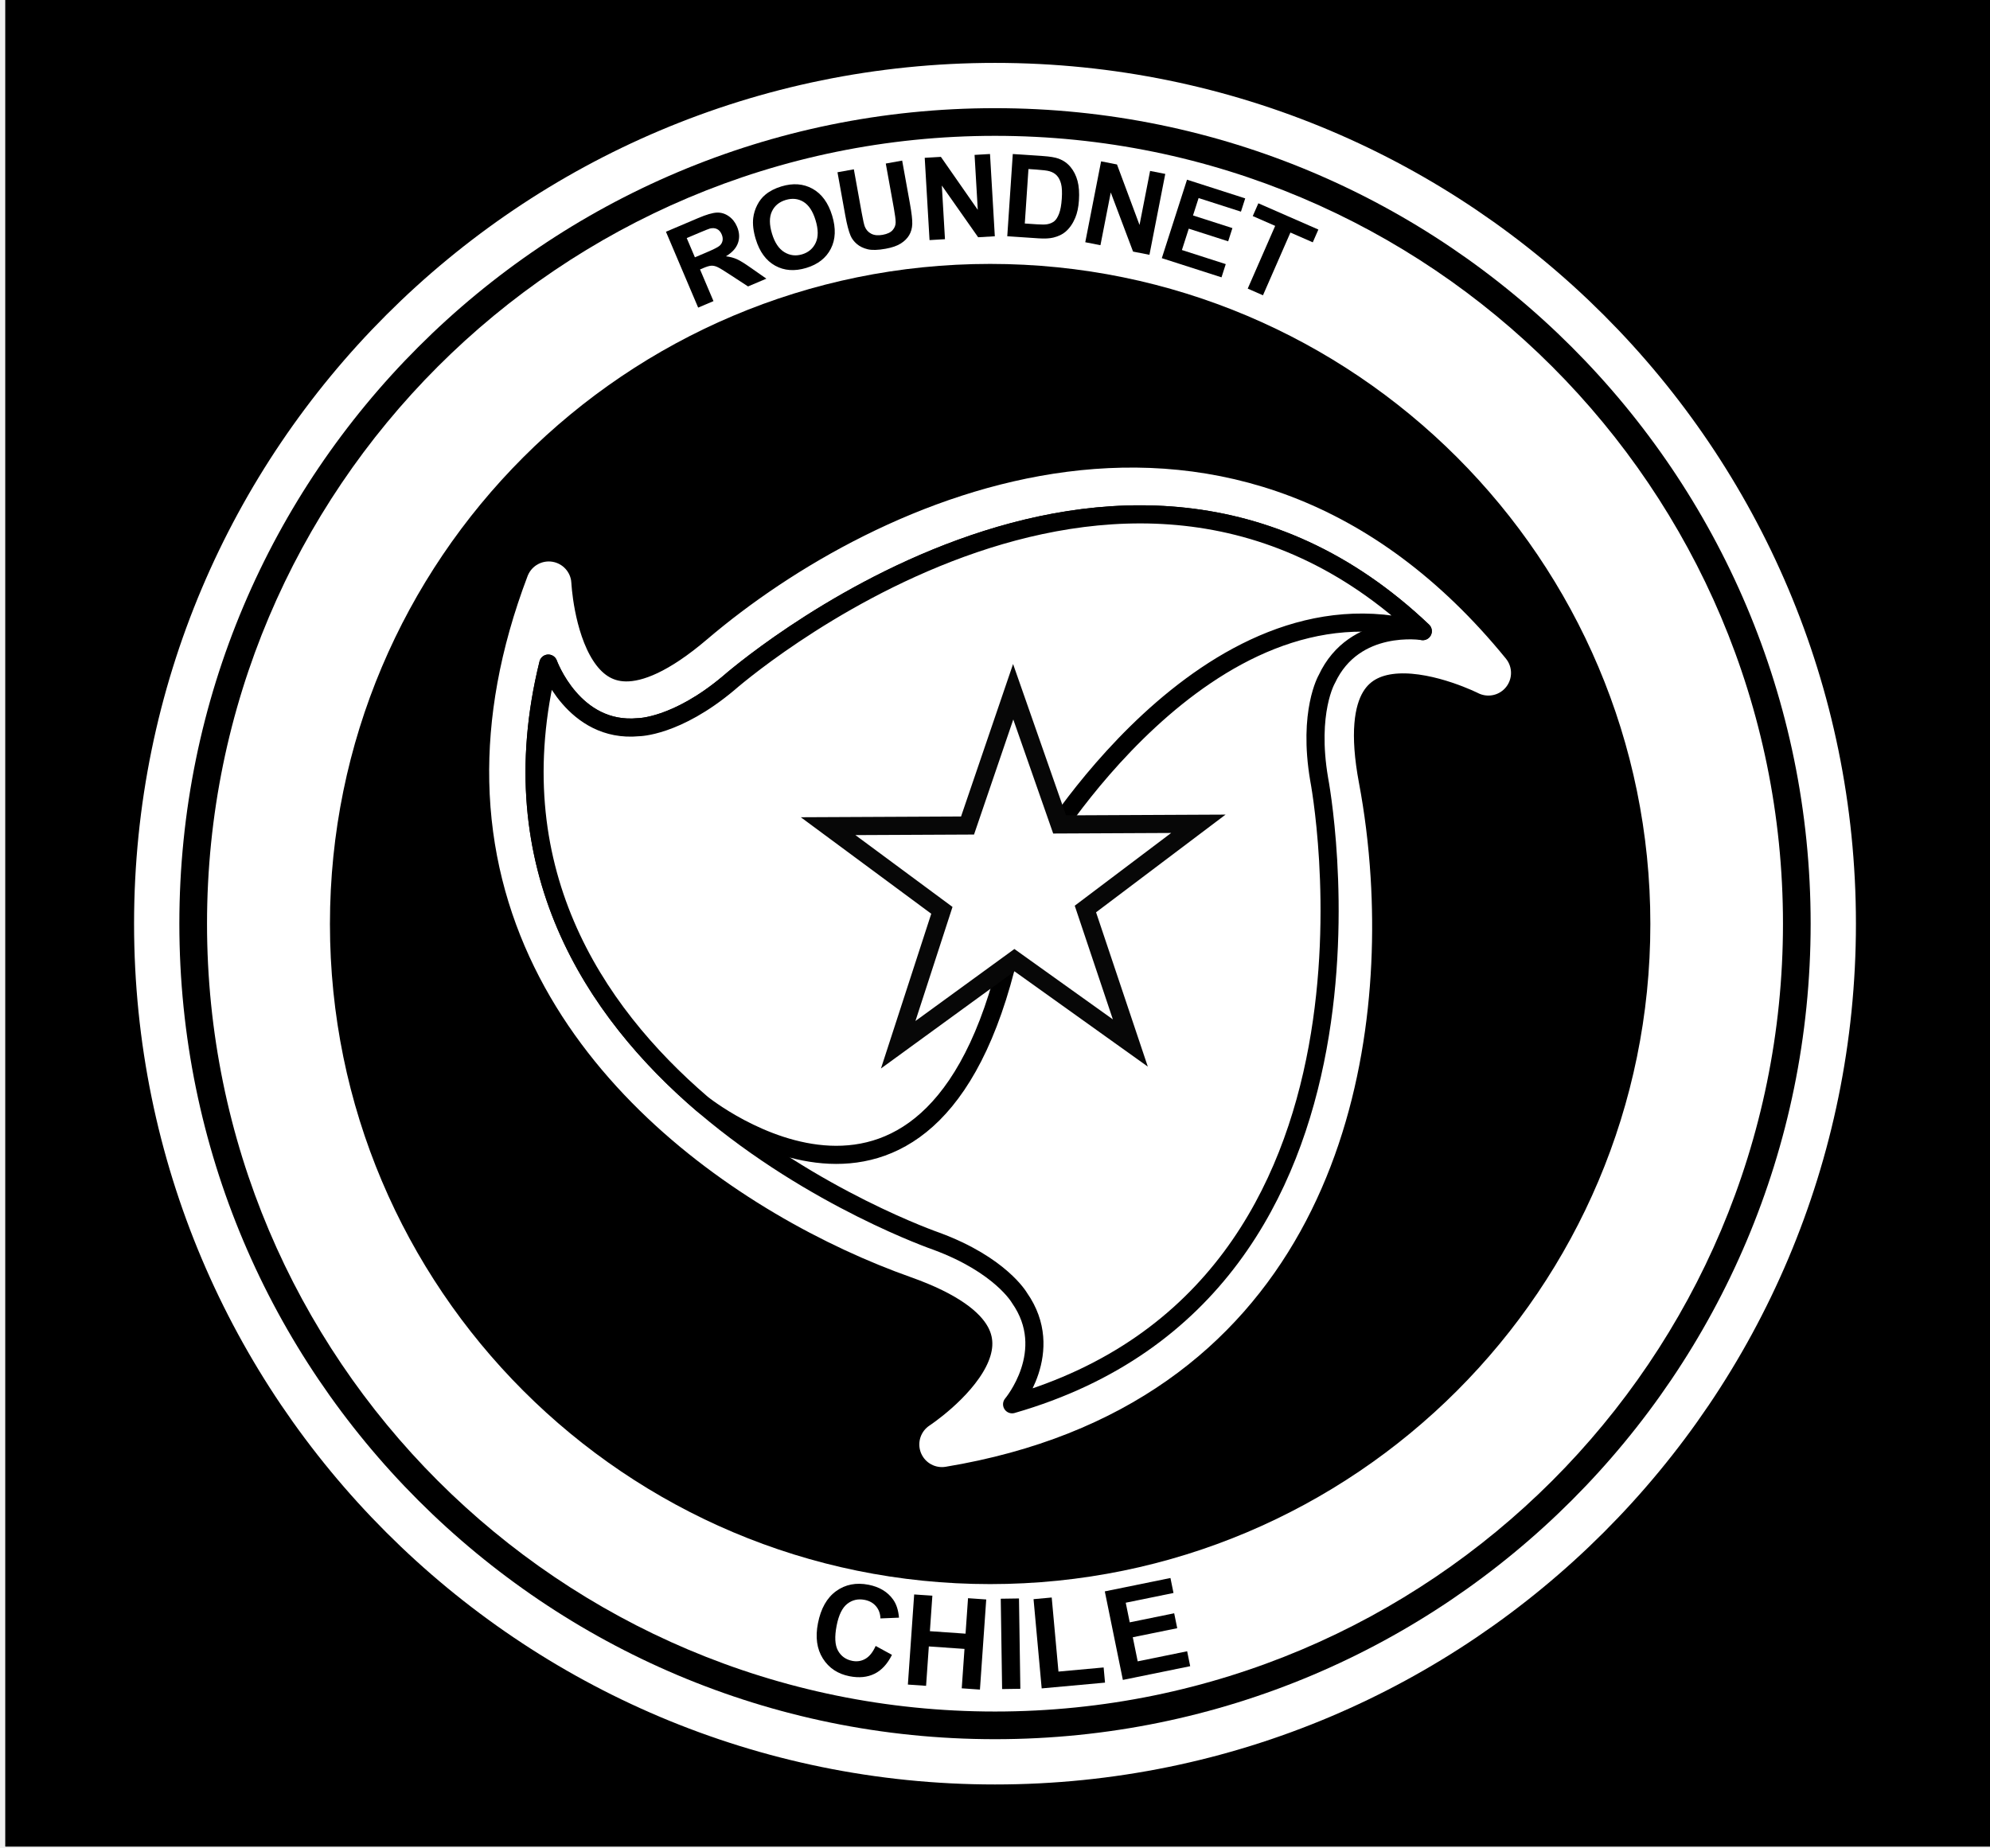
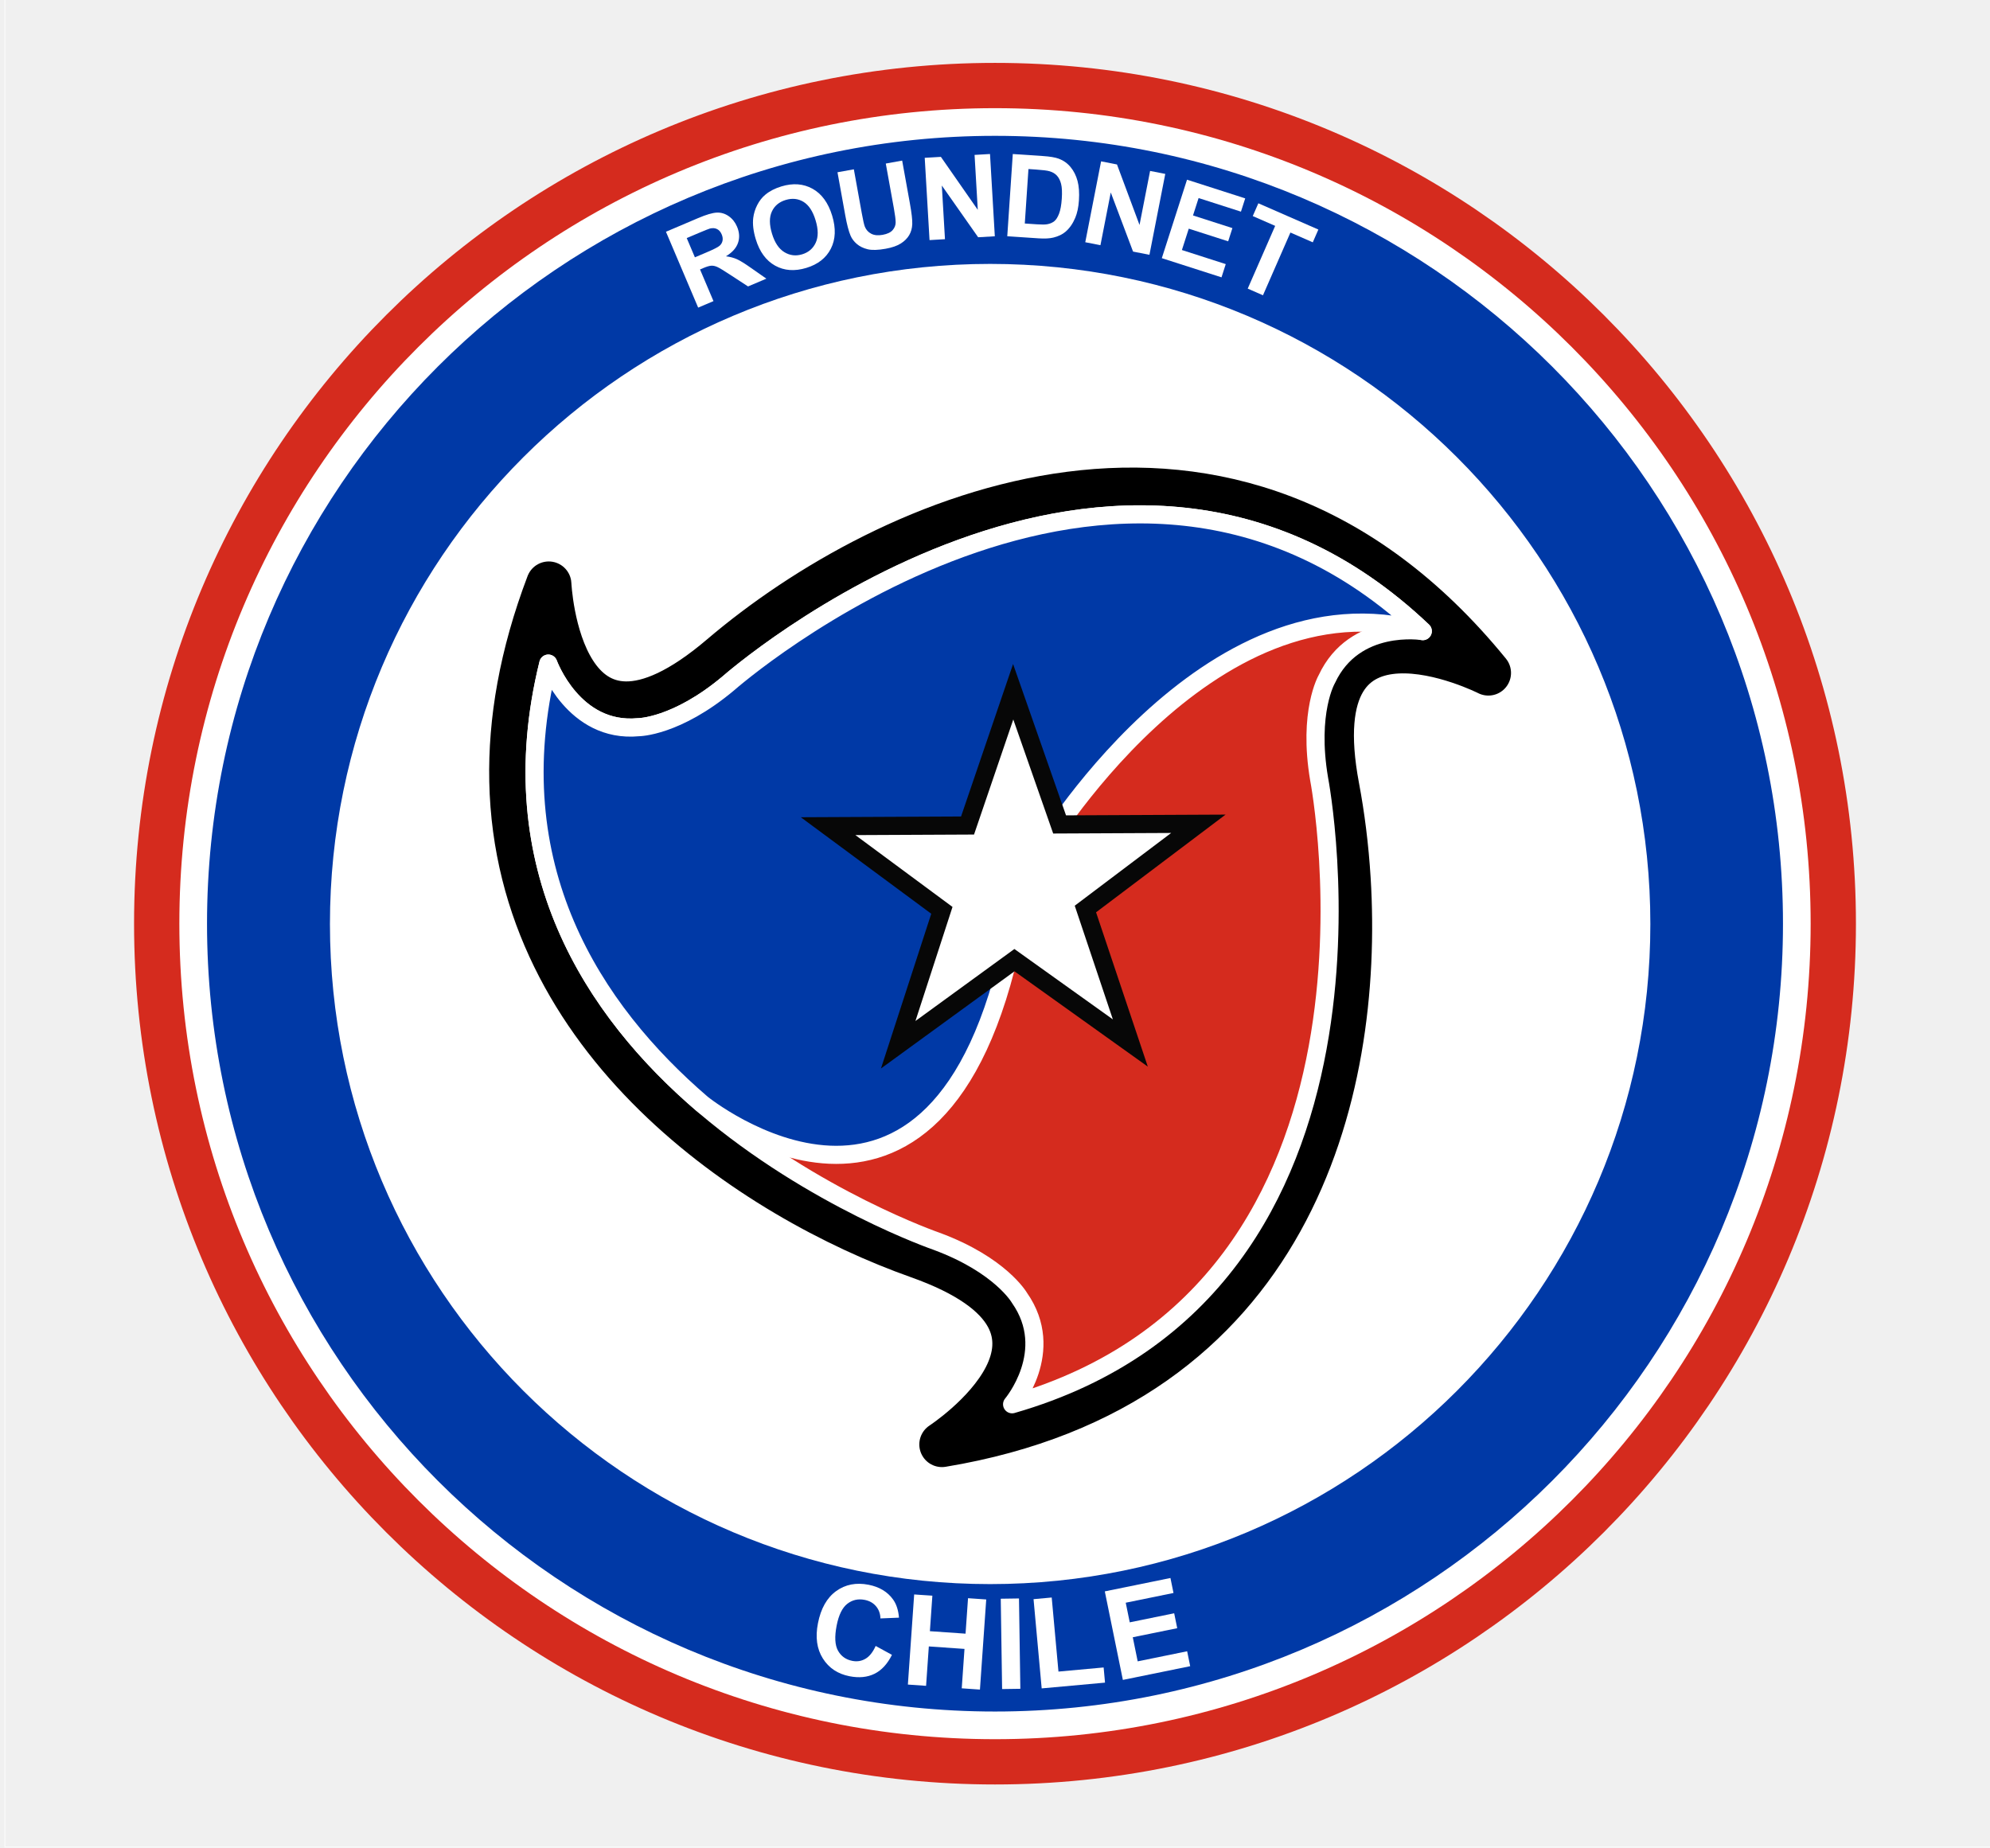
<svg xmlns="http://www.w3.org/2000/svg" id="Layer_1" version="1.1" viewBox="0 0 3076 2856">
  <defs>
    <style>
      .st0, .st1, .st2, .st3, .st4, .st5, .st6 {
        fill: #fff;
      }

      .st7, .st8, .st2, .st9, .st10, .st3, .st4, .st11, .st12, .st6, .st13 {
        stroke-linejoin: round;
      }

      .st7, .st1, .st2, .st9, .st14, .st12, .st13 {
        stroke: #fff;
      }

      .st7, .st9, .st4, .st5, .st11, .st13 {
        stroke-width: 28px;
      }

      .st8 {
        fill: #d52b1e;
      }

      .st8, .st2, .st10, .st3, .st12, .st6 {
        stroke-width: 70px;
      }

      .st8, .st10, .st15, .st3, .st4, .st11 {
        stroke: #000;
      }

      .st1, .st15, .st5, .st14, .st16 {
        stroke-miterlimit: 10;
      }

      .st1, .st15, .st16 {
        stroke-width: 6px;
      }

      .st9, .st16 {
        fill: #0039a6;
      }

      .st3, .st12, .st6 {
        stroke-linecap: round;
      }

      .st5 {
        stroke: #070707;
      }

      .st11, .st13 {
        fill: none;
      }

      .st6 {
        stroke: #d52b1e;
      }

      .st16 {
        stroke: #0039a6;
      }
    </style>
  </defs>
-   <rect class="st14" x="7.5" y="-.5" width="3073" height="2856" />
-   <circle class="st12" cx="1538" cy="1428" r="1295.77" />
-   <circle class="st1" cx="1538" cy="1428" r="1215" />
-   <circle cx="1530.5" cy="1428.5" r="1020.5" />
-   <g>
+   <rect class="st14" x="7.5" y="-.5" width="3073" height="2856" fill="none" />
+   <circle class="st6" cx="1538" cy="1428" r="1295.77" />
+   <circle class="st16" cx="1538" cy="1428" r="1215" />
+   <circle class="st0" cx="1530.5" cy="1428.5" r="1020.5" />
+   <g fill="#fff">
    <path d="M1353.56,2544.62l25.16,13.77c-7.05,14.15-16.07,23.92-27.06,29.3-10.99,5.38-23.84,6.63-38.55,3.75-18.2-3.57-31.93-12.72-41.21-27.46-9.28-14.73-11.8-32.88-7.57-54.45,4.47-22.81,13.84-39.37,28.09-49.69,14.25-10.31,30.98-13.58,50.17-9.82,16.76,3.29,29.41,10.92,37.93,22.88,5.08,7.08,8.1,16.41,9.07,27.99l-28.67,1.17c-.23-7.42-2.51-13.7-6.84-18.82-4.33-5.12-10.18-8.41-17.53-9.85-10.16-1.99-19.12.04-26.87,6.09s-13.24,17.24-16.44,33.57c-3.4,17.33-2.71,30.28,2.08,38.86,4.79,8.58,12.17,13.84,22.14,15.8,7.35,1.44,14.14.35,20.35-3.29,6.21-3.64,11.46-10.24,15.73-19.83Z" />
    <path d="M1403.34,2604.33l9.72-139.34,28.13,1.96-3.83,54.84,55.12,3.84,3.83-54.84,28.13,1.96-9.72,139.33-28.13-1.96,4.25-60.92-55.12-3.84-4.25,60.92-28.13-1.96Z" />
    <path d="M1548.99,2611.27l-2.1-139.66,28.19-.42,2.1,139.66-28.19.42Z" />
    <path d="M1610.16,2610.25l-12.58-137.96,28.08-2.56,10.44,114.52,69.82-6.37,2.14,23.44-97.9,8.92Z" />
    <path d="M1735.64,2597.12l-27.91-136.86,101.46-20.69,4.72,23.15-73.83,15.06,6.19,30.34,68.7-14.01,4.7,23.06-68.7,14.01,7.6,37.25,76.44-15.59,4.7,23.06-104.07,21.23Z" />
  </g>
-   <g>
+   <g fill="#fff">
    <path d="M1079.17,475.57l-49.78-117.29,49.84-21.16c12.53-5.32,22.09-8.13,28.66-8.44,6.58-.3,12.71,1.51,18.41,5.45,5.7,3.94,10.02,9.38,12.96,16.31,3.74,8.8,4.23,17.17,1.49,25.1-2.74,7.93-8.94,14.83-18.6,20.69,6.39.81,12.01,2.3,16.86,4.46,4.85,2.16,12.04,6.6,21.56,13.32l24.03,16.8-28.32,12.02-27.95-18.25c-9.95-6.54-16.55-10.52-19.8-11.94-3.25-1.42-6.31-2.04-9.19-1.86-2.88.18-7.04,1.43-12.48,3.74l-4.8,2.04,20.78,48.96-23.68,10.05ZM1074.12,397.83l17.52-7.44c11.36-4.82,18.25-8.31,20.67-10.47,2.42-2.16,3.93-4.75,4.54-7.78.6-3.03.16-6.3-1.33-9.82-1.68-3.95-4.08-6.69-7.22-8.22-3.14-1.53-6.76-1.8-10.87-.81-2.03.55-7.85,2.86-17.45,6.94l-18.48,7.84,12.63,29.76Z" />
    <path d="M1168.22,369.9c-3.77-12.42-5.08-23.4-3.93-32.96.89-7.05,2.98-13.77,6.27-20.16,3.3-6.39,7.44-11.65,12.42-15.77,6.62-5.52,14.89-9.79,24.81-12.81,17.96-5.46,34.03-4.25,48.2,3.61,14.17,7.87,24.27,21.73,30.3,41.57,5.98,19.68,5.31,36.71-2.01,51.07-7.32,14.37-19.94,24.27-37.84,29.71-18.13,5.51-34.22,4.36-48.28-3.45-14.06-7.81-24.04-21.41-29.93-40.82ZM1193.33,361.36c4.2,13.8,10.56,23.3,19.1,28.49,8.54,5.19,17.72,6.29,27.53,3.31,9.81-2.98,16.79-8.96,20.94-17.94,4.14-8.98,4.07-20.54-.23-34.68-4.25-13.97-10.48-23.46-18.69-28.48-8.22-5.01-17.4-5.98-27.54-2.9-10.15,3.08-17.27,9.05-21.36,17.89-4.1,8.85-4.01,20.28.25,34.31Z" />
    <path d="M1294.5,266.33l25.32-4.57,12.27,67.91c1.95,10.78,3.52,17.71,4.73,20.78,2.01,4.94,5.33,8.59,9.97,10.96,4.64,2.37,10.49,2.92,17.56,1.64,7.18-1.3,12.34-3.74,15.46-7.34,3.12-3.6,4.66-7.6,4.63-12.01-.03-4.41-.94-11.58-2.73-21.5l-12.53-69.36,25.32-4.57,11.9,65.86c2.72,15.05,3.96,25.81,3.71,32.27-.25,6.46-1.82,12.16-4.73,17.1s-7.21,9.24-12.91,12.89-13.51,6.37-23.43,8.16c-11.97,2.16-21.3,2.42-27.99.77s-12.22-4.36-16.61-8.13c-4.39-3.77-7.59-7.98-9.61-12.62-2.95-6.89-5.69-17.34-8.23-31.37l-12.08-66.88Z" />
    <path d="M1436.81,371.18l-7.44-127.2,24.99-1.46,57.03,81.9-4.97-84.94,23.86-1.4,7.44,127.2-25.77,1.51-56.13-79.95,4.85,82.95-23.86,1.4Z" />
    <path d="M1565.48,238.1l46.92,3.15c10.58.71,18.59,2.06,24.03,4.05,7.31,2.7,13.44,7.03,18.38,12.99,4.94,5.96,8.53,13.1,10.76,21.41,2.23,8.31,2.95,18.42,2.15,30.33-.7,10.46-2.61,19.4-5.72,26.79-3.8,9.04-8.84,16.22-15.12,21.55-4.74,4.04-10.98,7.02-18.72,8.94-5.79,1.41-13.42,1.8-22.9,1.16l-48.3-3.24,8.53-127.13ZM1589.71,261.33l-5.65,84.2,19.16,1.29c7.17.48,12.37.42,15.6-.17,4.23-.76,7.8-2.29,10.72-4.6,2.91-2.3,5.43-6.24,7.54-11.82,2.12-5.58,3.5-13.28,4.16-23.11.66-9.83.3-17.43-1.08-22.81-1.38-5.38-3.54-9.64-6.46-12.8-2.92-3.16-6.75-5.42-11.48-6.78-3.53-1.05-10.53-1.93-20.99-2.63l-11.53-.77Z" />
    <path d="M1677.53,374.5l24.46-125.05,24.57,4.81,34.84,93.52,16.33-83.51,23.46,4.59-24.46,125.05-25.33-4.96-34.46-91.41-15.95,81.54-23.46-4.59Z" />
    <path d="M1795.85,399.11l38.96-121.31,89.95,28.89-6.59,20.52-65.46-21.02-8.64,26.89,60.91,19.56-6.56,20.44-60.91-19.56-10.6,33.02,67.77,21.77-6.56,20.44-92.27-29.63Z" />
    <path d="M1928.64,446.19l42.43-96.99-34.64-15.15,8.64-19.75,92.77,40.58-8.64,19.75-34.56-15.12-42.43,96.99-23.57-10.31Z" />
  </g>
-   <path class="st2" d="M791.26,1207.63c-1.94-92.9,15.13-194.4,56.97-304.62,0,0,14.56,327.59,267.46,112.03,252.91-215.55,787.7-462.14,1184.93,25.3h0s-295.93-149.82-234.38,176.73c8.17,43.35,14.35,91.29,17.47,142.07,20.39,331.72-89.73,784.78-627.71,873.96h0s276.81-180.53-36.39-291.58c-254.47-90.23-619.94-331.33-628.36-733.89Z" />
-   <path class="st11" d="M1564.45,2171s69.35-81.93,11.37-164.53c0,0-29.01-50.79-128.1-87.45,0,0-756.4-260.28-600.19-893.11,0,0,38.84,107.87,139.3,98.33,0,0,58.49-.1,139.35-68.1,0,0,600.26-529.15,1073.05-80.43h0s-105.65-17.26-148.32,74.19c0,0-29.54,50.48-11.88,154.65,0,0,151.8,786.14-474.59,966.45Z" />
-   <path class="st4" d="M2199.24,975.72c-472.79-448.72-1073.05,80.43-1073.05,80.43-80.87,68-139.35,68.1-139.35,68.1-100.46,9.54-139.3-98.33-139.3-98.33-77.49,313.91,69.58,536.15,237.48,680.42,0,0,365.98,296.66,480.98-259.34l39-124s259.48-441.55,594.24-347.28Z" />
+   <path class="st8" d="M791.26,1207.63c-1.94-92.9,15.13-194.4,56.97-304.62,0,0,14.56,327.59,267.46,112.03,252.91-215.55,787.7-462.14,1184.93,25.3h0s-295.93-149.82-234.38,176.73c8.17,43.35,14.35,91.29,17.47,142.07,20.39,331.72-89.73,784.78-627.71,873.96h0s276.81-180.53-36.39-291.58c-254.47-90.23-619.94-331.33-628.36-733.89Z" />
+   <path class="st13" d="M1564.45,2171s69.35-81.93,11.37-164.53c0,0-29.01-50.79-128.1-87.45,0,0-756.4-260.28-600.19-893.11,0,0,38.84,107.87,139.3,98.33,0,0,58.49-.1,139.35-68.1,0,0,600.26-529.15,1073.05-80.43h0s-105.65-17.26-148.32,74.19c0,0-29.54,50.48-11.88,154.65,0,0,151.8,786.14-474.59,966.45Z" />
+   <path class="st9" d="M2199.24,975.72c-472.79-448.72-1073.05,80.43-1073.05,80.43-80.87,68-139.35,68.1-139.35,68.1-100.46,9.54-139.3-98.33-139.3-98.33-77.49,313.91,69.58,536.15,237.48,680.42,0,0,365.98,296.66,480.98-259.34l39-124s259.48-441.55,594.24-347.28Z" />
  <polygon class="st5" points="1566.1 1069.43 1637.86 1274.57 1852.37 1273.56 1677.73 1405.32 1747.19 1612.48 1568.05 1484.4 1568.05 1484.4 1388.37 1615.17 1455.89 1407.37 1280.02 1277.25 1495.56 1276.24 1566.1 1069.43 1566.1 1069.43" />
  <circle class="st3" cx="-228" cy="-1715" r="1295.77" />
  <circle class="st15" cx="-228" cy="-1715" r="1215" />
  <circle class="st0" cx="-235.5" cy="-1714.5" r="1020.5" />
  <g>
    <path class="st0" d="M-412.44-598.38l25.16,13.77c-7.05,14.15-16.07,23.92-27.06,29.3-10.99,5.38-23.84,6.63-38.55,3.75-18.2-3.57-31.93-12.72-41.21-27.46-9.28-14.73-11.8-32.88-7.57-54.45,4.47-22.81,13.84-39.37,28.09-49.69,14.25-10.31,30.98-13.58,50.17-9.82,16.76,3.29,29.41,10.92,37.93,22.88,5.08,7.08,8.1,16.41,9.07,27.99l-28.67,1.17c-.23-7.42-2.51-13.7-6.84-18.82-4.33-5.12-10.18-8.41-17.53-9.85-10.16-1.99-19.12.04-26.87,6.09s-13.24,17.24-16.44,33.57c-3.4,17.33-2.71,30.28,2.08,38.86,4.79,8.58,12.17,13.84,22.14,15.8,7.35,1.44,14.14.35,20.35-3.29,6.21-3.64,11.46-10.24,15.73-19.83Z" />
    <path class="st0" d="M-362.66-538.67l9.72-139.34,28.13,1.96-3.83,54.84,55.12,3.84,3.83-54.84,28.13,1.96-9.72,139.33-28.13-1.96,4.25-60.92-55.12-3.84-4.25,60.92-28.13-1.96Z" />
    <path class="st0" d="M-217.01-531.73l-2.1-139.66,28.19-.42,2.1,139.66-28.19.42Z" />
    <path class="st0" d="M-155.84-532.75l-12.58-137.96,28.08-2.56,10.44,114.52,69.82-6.37,2.14,23.44-97.9,8.92Z" />
    <path class="st0" d="M-30.36-545.88l-27.91-136.86,101.46-20.69,4.72,23.15-73.83,15.06,6.19,30.34,68.7-14.01,4.7,23.06-68.7,14.01,7.6,37.25,76.44-15.59,4.7,23.06-104.07,21.23Z" />
  </g>
  <g>
    <path class="st0" d="M-686.83-2667.43l-49.78-117.29,49.84-21.16c12.53-5.32,22.09-8.13,28.66-8.44,6.58-.3,12.71,1.51,18.41,5.45,5.7,3.94,10.02,9.38,12.96,16.31,3.74,8.8,4.23,17.17,1.49,25.1-2.74,7.93-8.94,14.83-18.6,20.69,6.39.81,12.01,2.3,16.86,4.46,4.85,2.16,12.04,6.6,21.56,13.32l24.03,16.8-28.32,12.02-27.95-18.25c-9.95-6.54-16.55-10.52-19.8-11.94-3.25-1.42-6.31-2.04-9.19-1.86-2.88.18-7.04,1.43-12.48,3.74l-4.8,2.04,20.78,48.96-23.68,10.05ZM-691.88-2745.17l17.52-7.44c11.36-4.82,18.25-8.31,20.67-10.47,2.42-2.16,3.93-4.75,4.54-7.78.6-3.03.16-6.3-1.33-9.82-1.68-3.95-4.08-6.69-7.22-8.22-3.14-1.53-6.76-1.8-10.87-.81-2.03.55-7.85,2.86-17.45,6.94l-18.48,7.84,12.63,29.76Z" />
    <path class="st0" d="M-597.78-2773.1c-3.77-12.42-5.08-23.4-3.93-32.96.89-7.05,2.98-13.77,6.27-20.16,3.3-6.39,7.44-11.65,12.42-15.77,6.62-5.52,14.89-9.79,24.81-12.81,17.96-5.46,34.03-4.25,48.2,3.61,14.17,7.87,24.27,21.73,30.3,41.57,5.98,19.68,5.31,36.71-2.01,51.07-7.32,14.37-19.94,24.27-37.84,29.71-18.13,5.51-34.22,4.36-48.28-3.45-14.06-7.81-24.04-21.41-29.93-40.82ZM-572.67-2781.64c4.2,13.8,10.56,23.3,19.1,28.49,8.54,5.19,17.72,6.29,27.53,3.31,9.81-2.98,16.79-8.96,20.94-17.94,4.14-8.98,4.07-20.54-.23-34.68-4.25-13.97-10.48-23.46-18.69-28.48-8.22-5.01-17.4-5.98-27.54-2.9-10.15,3.08-17.27,9.05-21.36,17.89-4.1,8.85-4.01,20.28.25,34.31Z" />
    <path class="st0" d="M-471.5-2876.67l25.32-4.57,12.27,67.91c1.95,10.78,3.52,17.71,4.73,20.78,2.01,4.94,5.33,8.59,9.97,10.96,4.64,2.37,10.49,2.92,17.56,1.64,7.18-1.3,12.34-3.74,15.46-7.34,3.12-3.6,4.66-7.6,4.63-12.01-.03-4.41-.94-11.58-2.73-21.5l-12.53-69.36,25.32-4.57,11.9,65.86c2.72,15.05,3.96,25.81,3.71,32.27-.25,6.46-1.82,12.16-4.73,17.1s-7.21,9.24-12.91,12.89-13.51,6.37-23.43,8.16c-11.97,2.16-21.3,2.42-27.99.77s-12.22-4.36-16.61-8.13c-4.39-3.77-7.59-7.98-9.61-12.62-2.95-6.89-5.69-17.34-8.23-31.37l-12.08-66.88Z" />
    <path class="st0" d="M-329.19-2771.82l-7.44-127.2,24.99-1.46,57.03,81.9-4.97-84.94,23.86-1.4,7.44,127.2-25.77,1.51-56.13-79.95,4.85,82.95-23.86,1.4Z" />
    <path class="st0" d="M-200.52-2904.9l46.92,3.15c10.58.71,18.59,2.06,24.03,4.05,7.31,2.7,13.44,7.03,18.38,12.99,4.94,5.96,8.53,13.1,10.76,21.41,2.23,8.31,2.95,18.42,2.15,30.33-.7,10.46-2.61,19.4-5.72,26.79-3.8,9.04-8.84,16.22-15.12,21.55-4.74,4.04-10.98,7.02-18.72,8.94-5.79,1.41-13.42,1.8-22.9,1.16l-48.3-3.24,8.53-127.13ZM-176.29-2881.67l-5.65,84.2,19.16,1.29c7.17.48,12.37.42,15.6-.17,4.23-.76,7.8-2.29,10.72-4.6,2.91-2.3,5.43-6.24,7.54-11.82,2.12-5.58,3.5-13.28,4.16-23.11.66-9.83.3-17.43-1.08-22.81-1.38-5.38-3.54-9.64-6.46-12.8-2.92-3.16-6.75-5.42-11.48-6.78-3.53-1.05-10.53-1.93-20.99-2.63l-11.53-.77Z" />
    <path class="st0" d="M-88.47-2768.5l24.46-125.05,24.57,4.81,34.84,93.52,16.33-83.51,23.46,4.59-24.46,125.05-25.33-4.96-34.46-91.41-15.95,81.54-23.46-4.59Z" />
    <path class="st0" d="M29.85-2743.89l38.96-121.31,89.95,28.89-6.59,20.52-65.46-21.02-8.64,26.89,60.91,19.56-6.56,20.44-60.91-19.56-10.6,33.02,67.77,21.77-6.56,20.44-92.27-29.63Z" />
    <path class="st0" d="M162.64-2696.81l42.43-96.99-34.64-15.15,8.64-19.75,92.77,40.58-8.64,19.75-34.56-15.12-42.43,96.99-23.57-10.31Z" />
  </g>
  <path class="st10" d="M-974.74-1935.37c-1.94-92.9,15.13-194.4,56.97-304.62,0,0,14.56,327.59,267.46,112.03,252.91-215.55,787.7-462.14,1184.93,25.3h0s-295.93-149.82-234.38,176.73c8.17,43.35,14.35,91.29,17.47,142.07,20.39,331.72-89.73,784.78-627.71,873.96h0s276.81-180.53-36.39-291.58c-254.47-90.23-619.94-331.33-628.36-733.89Z" />
  <path class="st13" d="M-201.55-972s69.35-81.93,11.37-164.53c0,0-29.01-50.79-128.1-87.45,0,0-756.4-260.28-600.19-893.11,0,0,38.84,107.87,139.3,98.33,0,0,58.49-.1,139.35-68.1,0,0,600.26-529.15,1073.05-80.43h0s-105.65-17.26-148.32,74.19c0,0-29.54,50.48-11.88,154.65,0,0,151.8,786.14-474.59,966.45Z" />
  <path class="st7" d="M433.24-2167.28c-472.79-448.72-1073.05,80.43-1073.05,80.43-80.87,68-139.35,68.1-139.35,68.1-100.46,9.54-139.3-98.33-139.3-98.33-77.49,313.91,69.58,536.15,237.48,680.42,0,0,365.98,296.66,480.98-259.34l39-124s259.48-441.55,594.24-347.28Z" />
  <polygon class="st5" points="-199.9 -2073.57 -128.14 -1868.43 86.37 -1869.44 -88.27 -1737.68 -18.81 -1530.52 -197.95 -1658.6 -197.95 -1658.6 -377.63 -1527.83 -310.11 -1735.63 -485.98 -1865.75 -270.44 -1866.76 -199.9 -2073.57 -199.9 -2073.57" />
  <circle class="st6" cx="3266" cy="-1715" r="1295.77" />
  <circle class="st16" cx="3266" cy="-1715" r="1215" />
  <circle class="st0" cx="3258.5" cy="-1714.5" r="1020.5" />
  <g>
    <path class="st0" d="M3081.56-598.38l25.16,13.77c-7.05,14.15-16.07,23.92-27.06,29.3-10.99,5.38-23.84,6.63-38.55,3.75-18.2-3.57-31.93-12.72-41.21-27.46-9.28-14.73-11.8-32.88-7.57-54.45,4.47-22.81,13.84-39.37,28.09-49.69,14.25-10.31,30.98-13.58,50.17-9.82,16.76,3.29,29.41,10.92,37.93,22.88,5.08,7.08,8.1,16.41,9.07,27.99l-28.67,1.17c-.23-7.42-2.51-13.7-6.84-18.82-4.33-5.12-10.18-8.41-17.53-9.85-10.16-1.99-19.12.04-26.87,6.09s-13.24,17.24-16.44,33.57c-3.4,17.33-2.71,30.28,2.08,38.86,4.79,8.58,12.17,13.84,22.14,15.8,7.35,1.44,14.14.35,20.35-3.29,6.21-3.64,11.46-10.24,15.73-19.83Z" />
    <path class="st0" d="M3131.34-538.67l9.72-139.34,28.13,1.96-3.83,54.84,55.12,3.84,3.83-54.84,28.13,1.96-9.72,139.33-28.13-1.96,4.25-60.92-55.12-3.84-4.25,60.92-28.13-1.96Z" />
    <path class="st0" d="M3276.99-531.73l-2.1-139.66,28.19-.42,2.1,139.66-28.19.42Z" />
    <path class="st0" d="M3338.16-532.75l-12.58-137.96,28.08-2.56,10.44,114.52,69.82-6.37,2.14,23.44-97.9,8.92Z" />
    <path class="st0" d="M3463.64-545.88l-27.91-136.86,101.46-20.69,4.72,23.15-73.83,15.06,6.19,30.34,68.7-14.01,4.7,23.06-68.7,14.01,7.6,37.25,76.44-15.59,4.7,23.06-104.07,21.23Z" />
  </g>
  <g>
    <path class="st0" d="M2807.17-2667.43l-49.78-117.29,49.84-21.16c12.53-5.32,22.09-8.13,28.66-8.44,6.58-.3,12.71,1.51,18.41,5.45,5.7,3.94,10.02,9.38,12.96,16.31,3.74,8.8,4.23,17.17,1.49,25.1-2.74,7.93-8.94,14.83-18.6,20.69,6.39.81,12.01,2.3,16.86,4.46,4.85,2.16,12.04,6.6,21.56,13.32l24.03,16.8-28.32,12.02-27.95-18.25c-9.95-6.54-16.55-10.52-19.8-11.94-3.25-1.42-6.31-2.04-9.19-1.86-2.88.18-7.04,1.43-12.48,3.74l-4.8,2.04,20.78,48.96-23.68,10.05ZM2802.12-2745.17l17.52-7.44c11.36-4.82,18.25-8.31,20.67-10.47,2.42-2.16,3.93-4.75,4.54-7.78.6-3.03.16-6.3-1.33-9.82-1.68-3.95-4.08-6.69-7.22-8.22-3.14-1.53-6.76-1.8-10.87-.81-2.03.55-7.85,2.86-17.45,6.94l-18.48,7.84,12.63,29.76Z" />
    <path class="st0" d="M2896.22-2773.1c-3.77-12.42-5.08-23.4-3.93-32.96.89-7.05,2.98-13.77,6.27-20.16,3.3-6.39,7.44-11.65,12.42-15.77,6.62-5.52,14.89-9.79,24.81-12.81,17.96-5.46,34.03-4.25,48.2,3.61,14.17,7.87,24.27,21.73,30.3,41.57,5.98,19.68,5.31,36.71-2.01,51.07-7.32,14.37-19.94,24.27-37.84,29.71-18.13,5.51-34.22,4.36-48.28-3.45-14.06-7.81-24.04-21.41-29.93-40.82ZM2921.33-2781.64c4.2,13.8,10.56,23.3,19.1,28.49,8.54,5.19,17.72,6.29,27.53,3.31,9.81-2.98,16.79-8.96,20.94-17.94,4.14-8.98,4.07-20.54-.23-34.68-4.25-13.97-10.48-23.46-18.69-28.48-8.22-5.01-17.4-5.98-27.54-2.9-10.15,3.08-17.27,9.05-21.36,17.89-4.1,8.85-4.01,20.28.25,34.31Z" />
    <path class="st0" d="M3022.5-2876.67l25.32-4.57,12.27,67.91c1.95,10.78,3.52,17.71,4.73,20.78,2.01,4.94,5.33,8.59,9.97,10.96,4.64,2.37,10.49,2.92,17.56,1.64,7.18-1.3,12.34-3.74,15.46-7.34,3.12-3.6,4.66-7.6,4.63-12.01-.03-4.41-.94-11.58-2.73-21.5l-12.53-69.36,25.32-4.57,11.9,65.86c2.72,15.05,3.96,25.81,3.71,32.27-.25,6.46-1.82,12.16-4.73,17.1s-7.21,9.24-12.91,12.89-13.51,6.37-23.43,8.16c-11.97,2.16-21.3,2.42-27.99.77s-12.22-4.36-16.61-8.13c-4.39-3.77-7.59-7.98-9.61-12.62-2.95-6.89-5.69-17.34-8.23-31.37l-12.08-66.88Z" />
    <path class="st0" d="M3164.81-2771.82l-7.44-127.2,24.99-1.46,57.03,81.9-4.97-84.94,23.86-1.4,7.44,127.2-25.77,1.51-56.13-79.95,4.85,82.95-23.86,1.4Z" />
    <path class="st0" d="M3293.48-2904.9l46.92,3.15c10.58.71,18.59,2.06,24.03,4.05,7.31,2.7,13.44,7.03,18.38,12.99,4.94,5.96,8.53,13.1,10.76,21.41,2.23,8.31,2.95,18.42,2.15,30.33-.7,10.46-2.61,19.4-5.72,26.79-3.8,9.04-8.84,16.22-15.12,21.55-4.74,4.04-10.98,7.02-18.72,8.94-5.79,1.41-13.42,1.8-22.9,1.16l-48.3-3.24,8.53-127.13ZM3317.71-2881.67l-5.65,84.2,19.16,1.29c7.17.48,12.37.42,15.6-.17,4.23-.76,7.8-2.29,10.72-4.6,2.91-2.3,5.43-6.24,7.54-11.82,2.12-5.58,3.5-13.28,4.16-23.11.66-9.83.3-17.43-1.08-22.81-1.38-5.38-3.54-9.64-6.46-12.8-2.92-3.16-6.75-5.42-11.48-6.78-3.53-1.05-10.53-1.93-20.99-2.63l-11.53-.77Z" />
    <path class="st0" d="M3405.53-2768.5l24.46-125.05,24.57,4.81,34.84,93.52,16.33-83.51,23.46,4.59-24.46,125.05-25.33-4.96-34.46-91.41-15.95,81.54-23.46-4.59Z" />
    <path class="st0" d="M3523.85-2743.89l38.96-121.31,89.95,28.89-6.59,20.52-65.46-21.02-8.64,26.89,60.91,19.56-6.56,20.44-60.91-19.56-10.6,33.02,67.77,21.77-6.56,20.44-92.27-29.63Z" />
    <path class="st0" d="M3656.64-2696.81l42.43-96.99-34.64-15.15,8.64-19.75,92.77,40.58-8.64,19.75-34.56-15.12-42.43,96.99-23.57-10.31Z" />
  </g>
  <g>
    <path class="st8" d="M2519.26-1935.37c-1.94-92.9,15.13-194.4,56.97-304.62,0,0,14.56,327.59,267.46,112.03,252.91-215.55,787.7-462.14,1184.93,25.3h0s-295.93-149.82-234.38,176.73c8.17,43.35,14.35,91.29,17.47,142.07,20.39,331.72-89.73,784.78-627.71,873.96h0s276.81-180.53-36.39-291.58c-254.47-90.23-619.94-331.33-628.36-733.89Z" />
    <path class="st13" d="M3292.45-972s69.35-81.93,11.37-164.53c0,0-29.01-50.79-128.1-87.45,0,0-756.4-260.28-600.19-893.11,0,0,38.84,107.87,139.3,98.33,0,0,58.49-.1,139.35-68.1,0,0,600.26-529.15,1073.05-80.43h0s-105.65-17.26-148.32,74.19c0,0-29.54,50.48-11.88,154.65,0,0,151.8,786.14-474.59,966.45Z" />
    <path class="st9" d="M3927.24-2167.28c-472.79-448.72-1073.05,80.43-1073.05,80.43-80.87,68-139.35,68.1-139.35,68.1-100.46,9.54-139.3-98.33-139.3-98.33-77.49,313.91,69.58,536.15,237.48,680.42,0,0,365.98,296.66,480.98-259.34l39-124s259.48-441.55,594.24-347.28Z" />
    <polygon class="st5" points="3294.1 -2073.57 3365.86 -1868.43 3580.37 -1869.44 3405.73 -1737.68 3475.19 -1530.52 3296.05 -1658.6 3296.05 -1658.6 3116.37 -1527.83 3183.89 -1735.63 3008.02 -1865.75 3223.56 -1866.76 3294.1 -2073.57 3294.1 -2073.57" />
  </g>
</svg>
